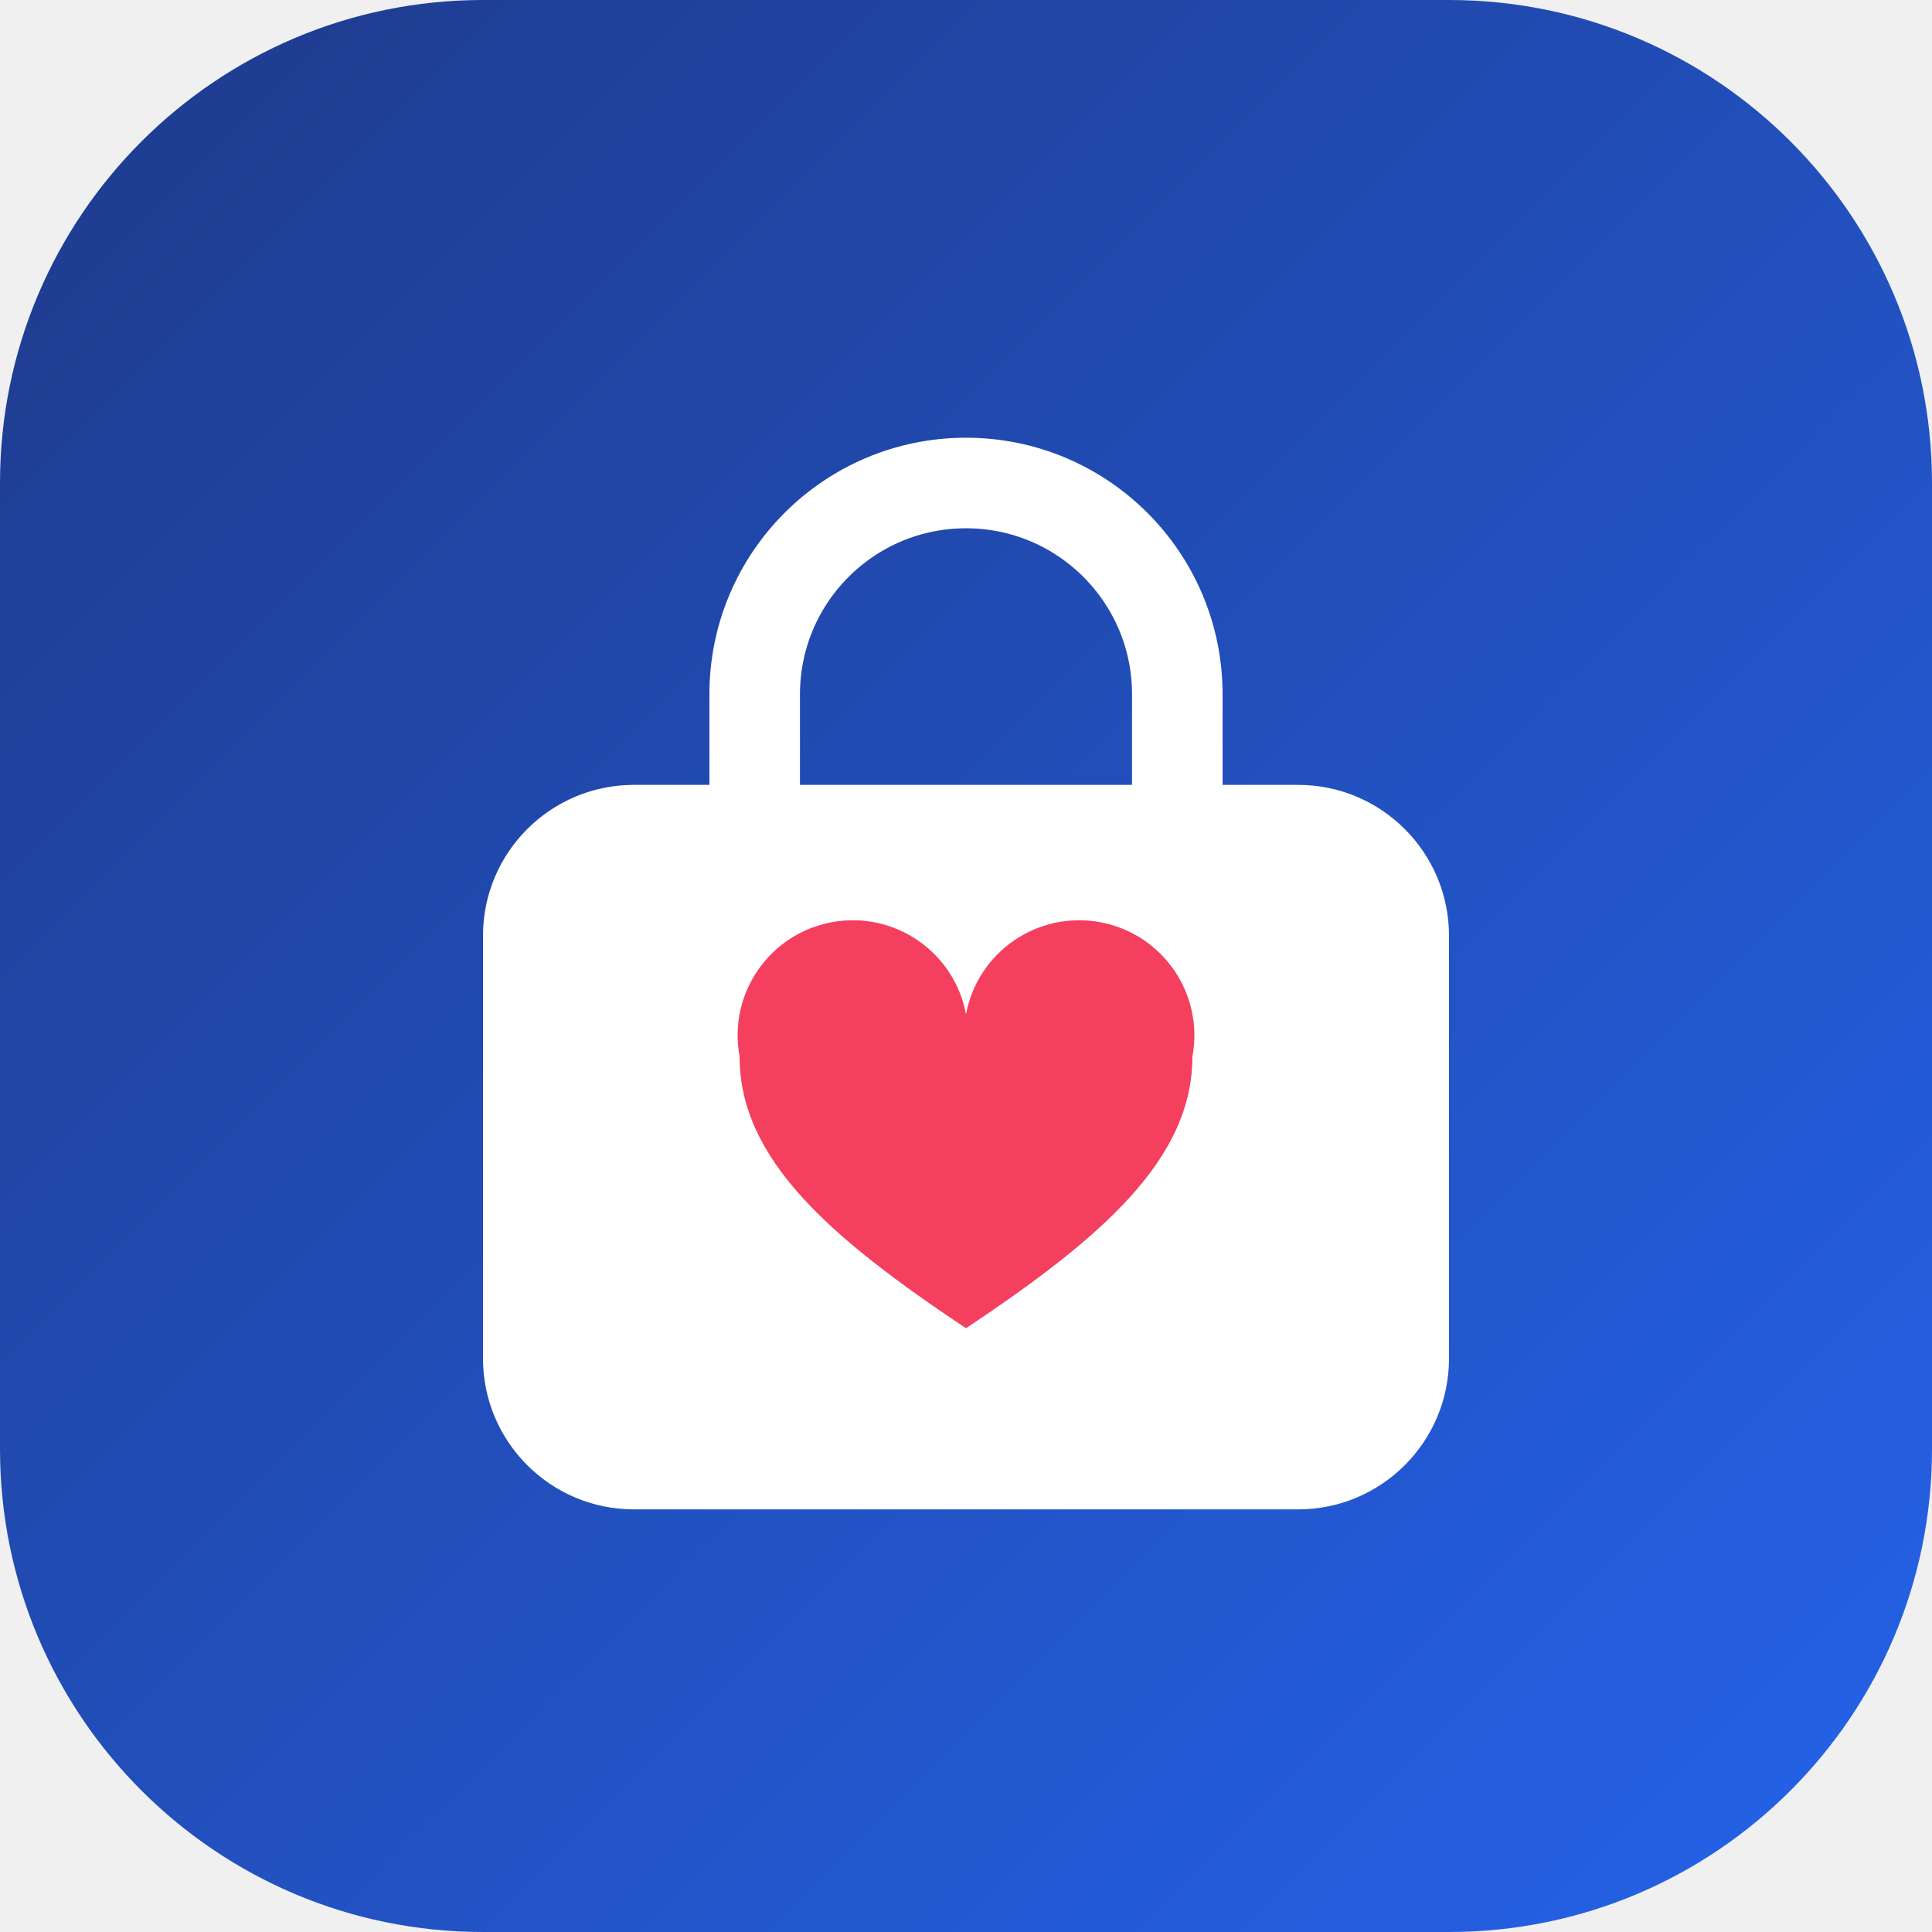
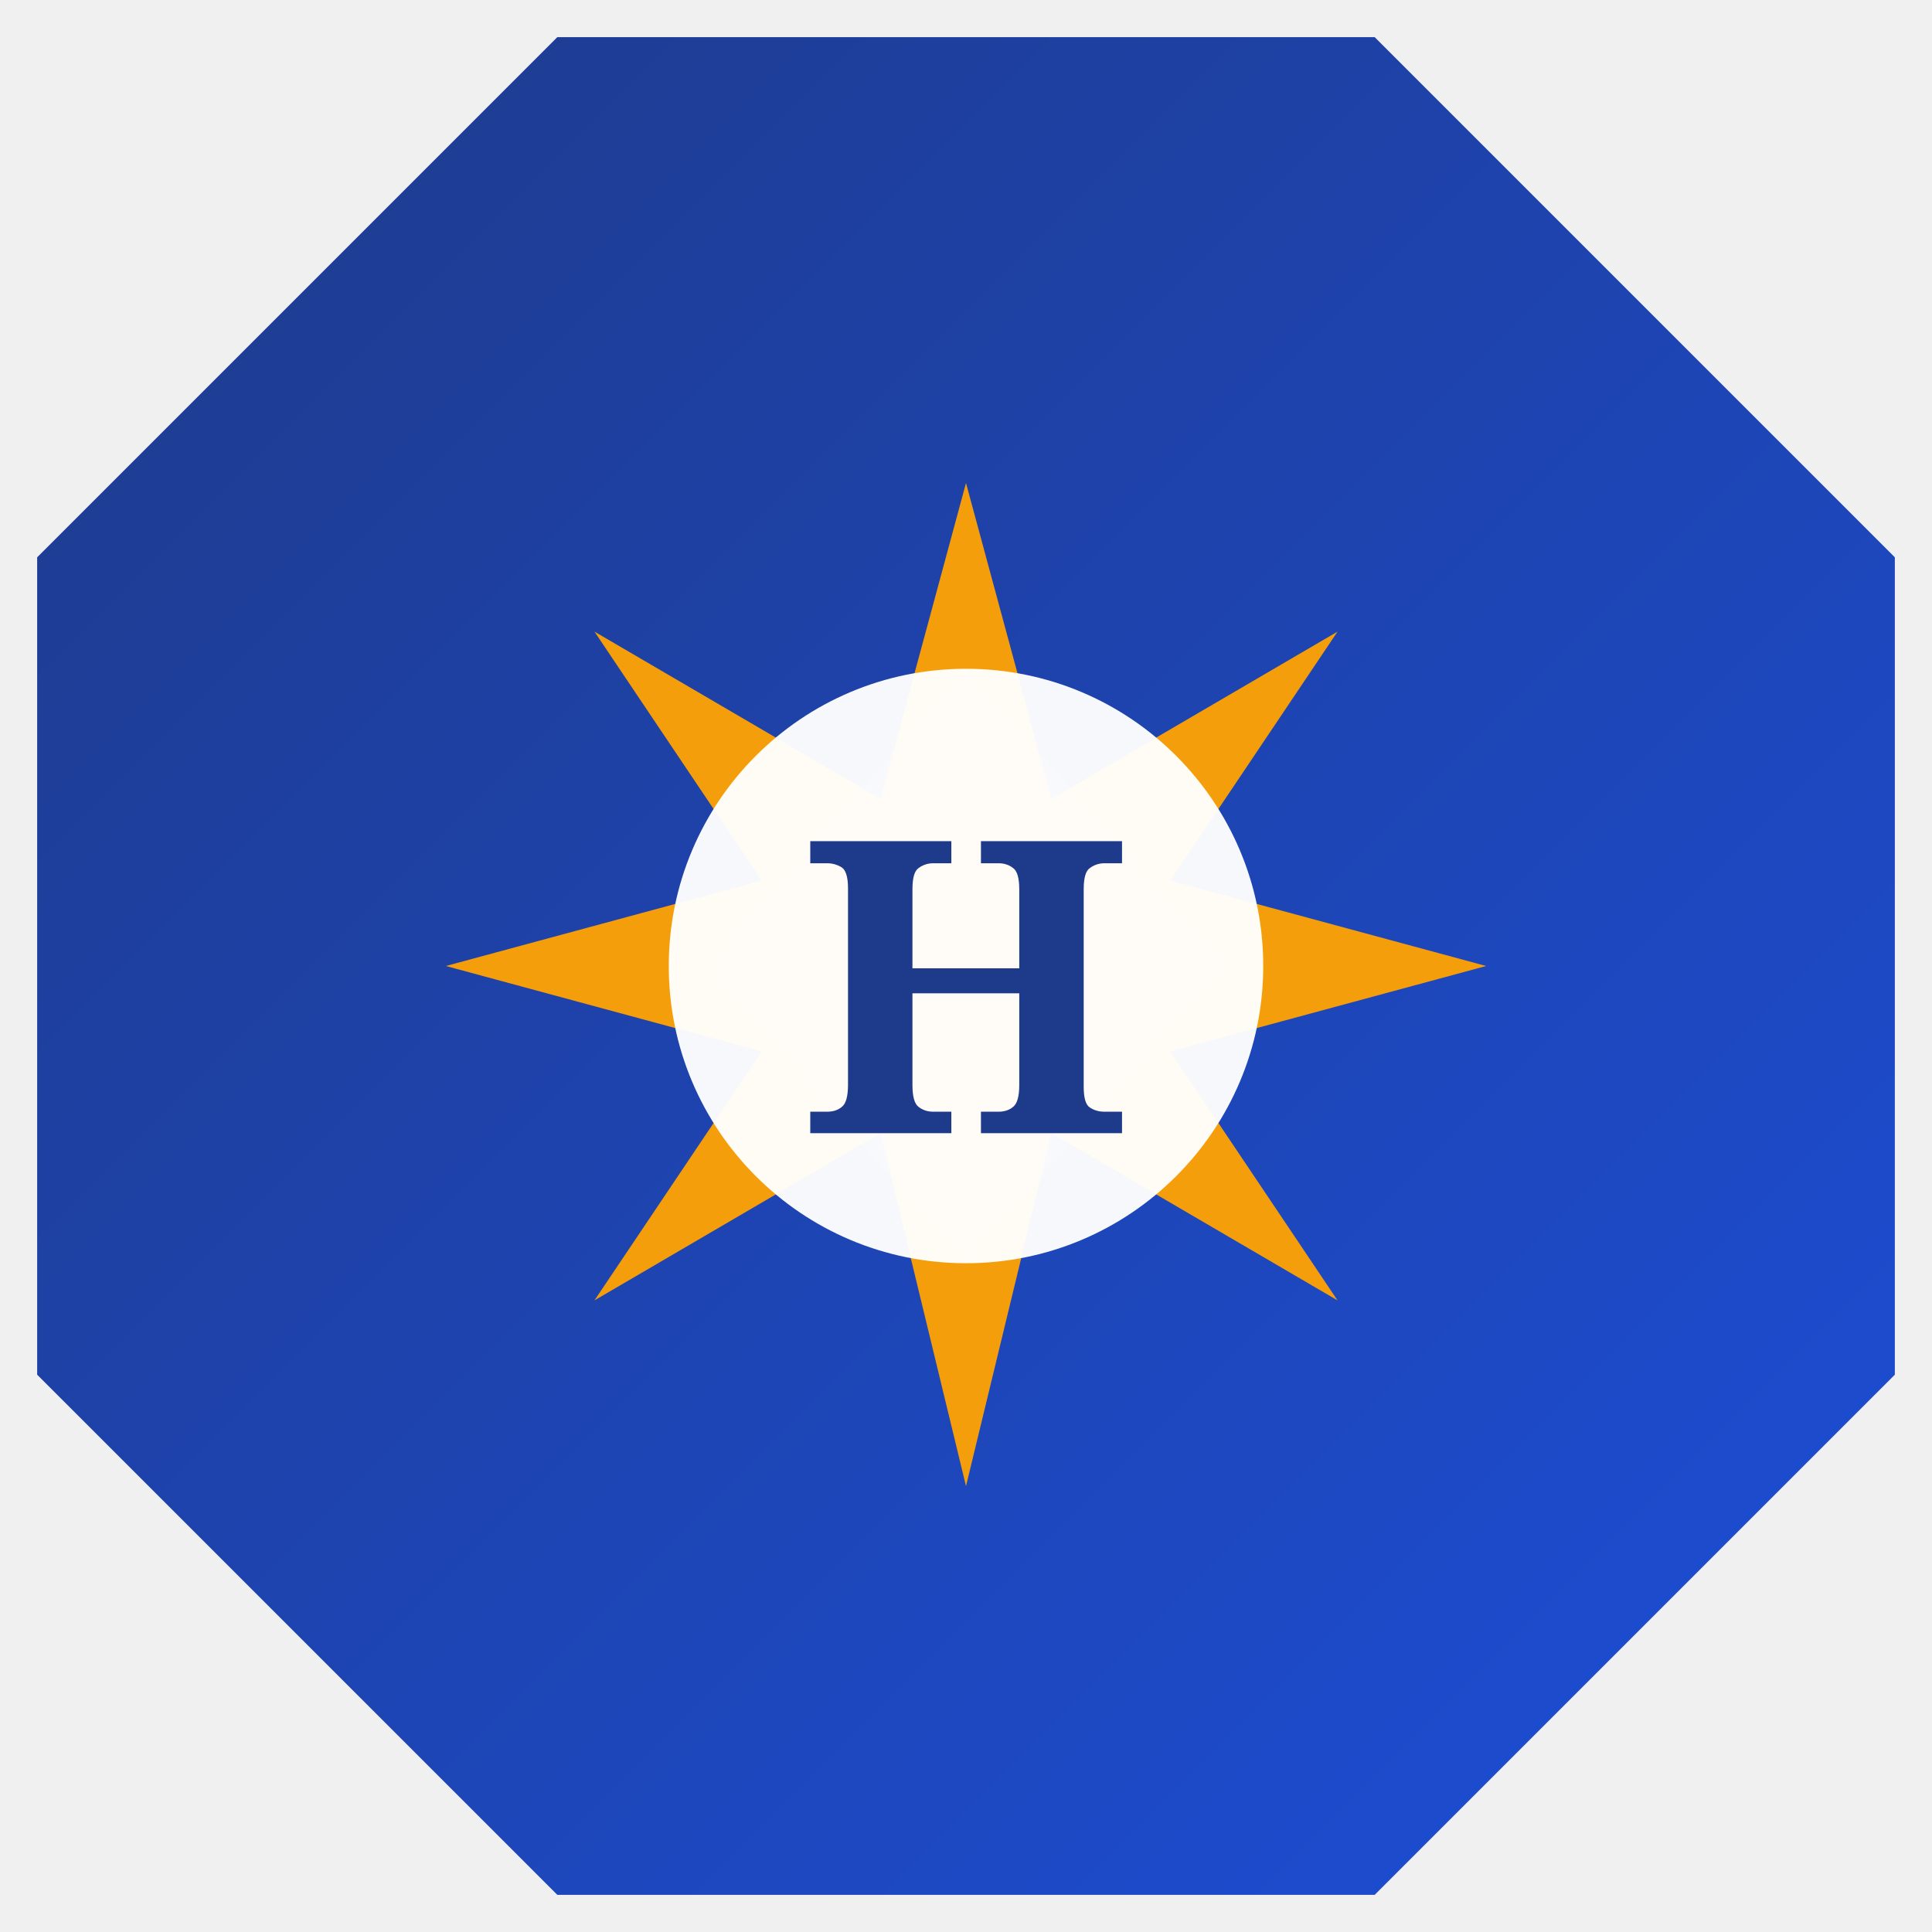
- <svg xmlns="http://www.w3.org/2000/svg" viewBox="0 0 64 64" role="img" aria-label="Habibi POS">
+ <svg xmlns="http://www.w3.org/2000/svg" width="52" height="52" viewBox="0 0 52 52" fill="none" role="img" aria-label="Habibi POS">
  <defs>
-     <linearGradient id="habibiMark" x1="0" y1="0" x2="1" y2="1">
+     <linearGradient id="markBg" x1="0" y1="0" x2="1" y2="1">
      <stop offset="0" stop-color="#1e3a8a" />
-       <stop offset="1" stop-color="#2563eb" />
+       <stop offset="1" stop-color="#1d4ed8" />
    </linearGradient>
  </defs>
-   <rect x="0" y="0" width="64" height="64" rx="16" fill="url(#habibiMark)" />
-   <path d="M25 26 v-3 a7 7 0 0 1 14 0 v3" fill="none" stroke="#ffffff" stroke-width="3" stroke-linecap="round" />
-   <rect x="16" y="26" width="32" height="24" rx="5" fill="#ffffff" />
-   <path d="M32 44 c-4.5-3-7.5-5.6-7.5-9 a3.6 3.6 0 0 1 7.5-1.4 a3.6 3.6 0 0 1 7.5 1.4 c0 3.4-3 6-7.5 9 z" fill="#f43f5e" />
+   <polygon points="15,1 37,1 51,15 51,37 37,51 15,51 1,37 1,15" fill="url(#markBg)" />
+   <polygon points="40,26 31.5,28.3 36,35 28.3,30.5 26,40 23.7,30.5 16,35 20.5,28.3 12,26 20.5,23.7 16,17 23.7,21.5 26,13 28.3,21.5 36,17 31.5,23.7" fill="#f59e0b" />
+   <polygon points="26,18 33,26 26,34 19,26" fill="white" opacity="0.15" />
+   <circle cx="26" cy="26" r="8" fill="white" opacity="0.96" />
+   <text x="26" y="30.5" font-family="Georgia,serif" font-size="11" font-weight="700" fill="#1e3a8a" text-anchor="middle">H</text>
</svg>
